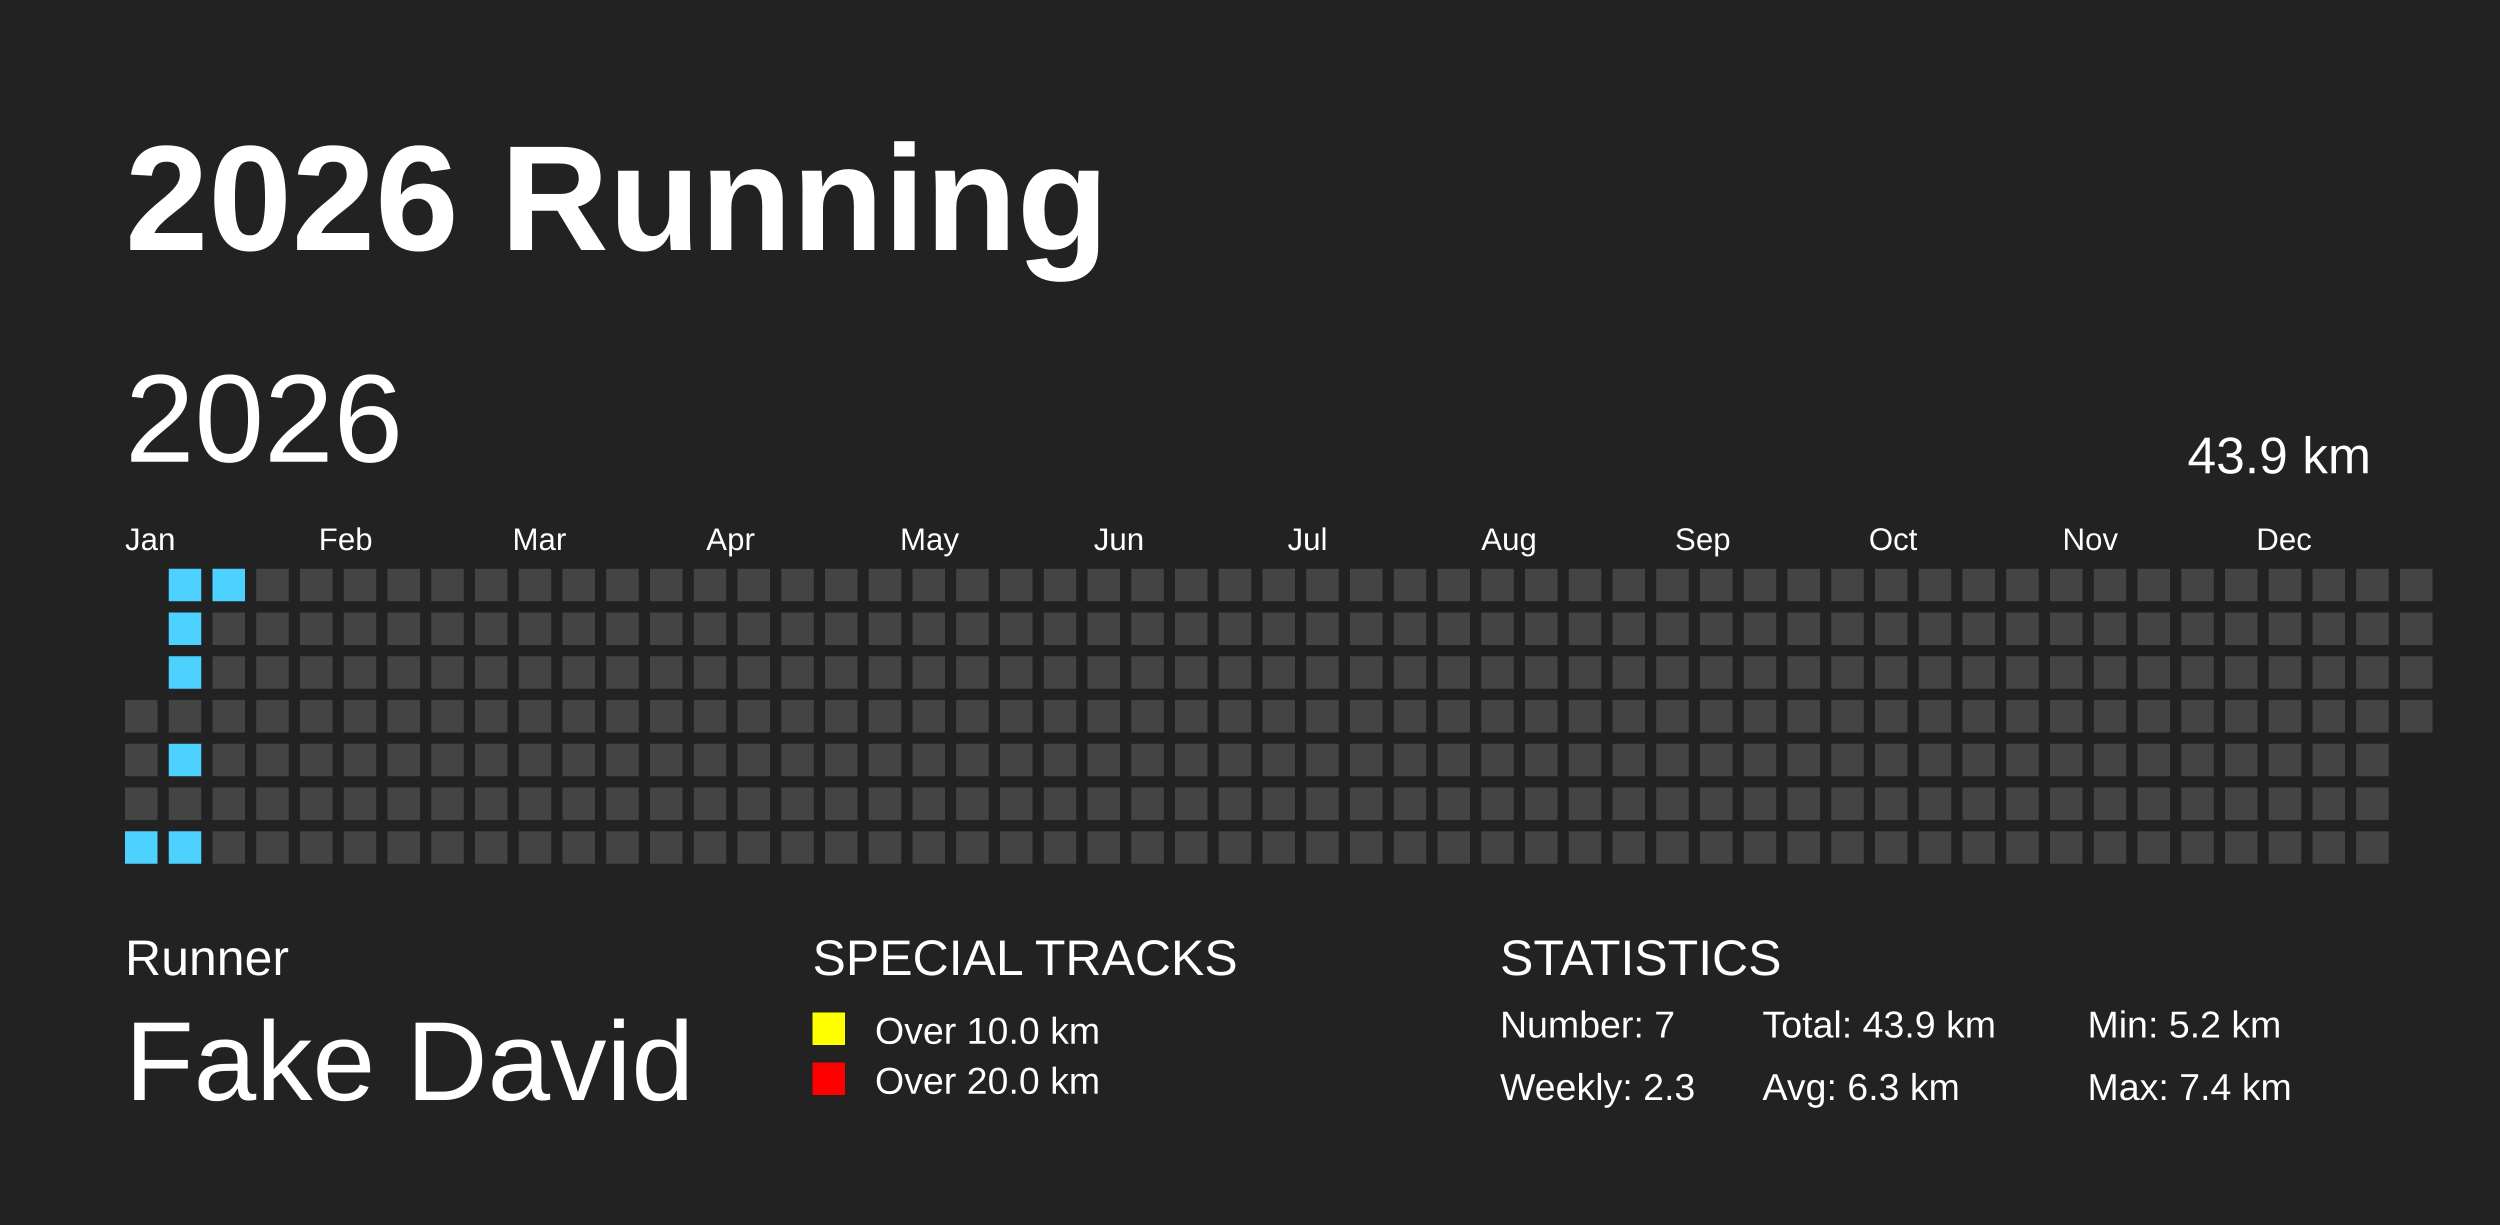
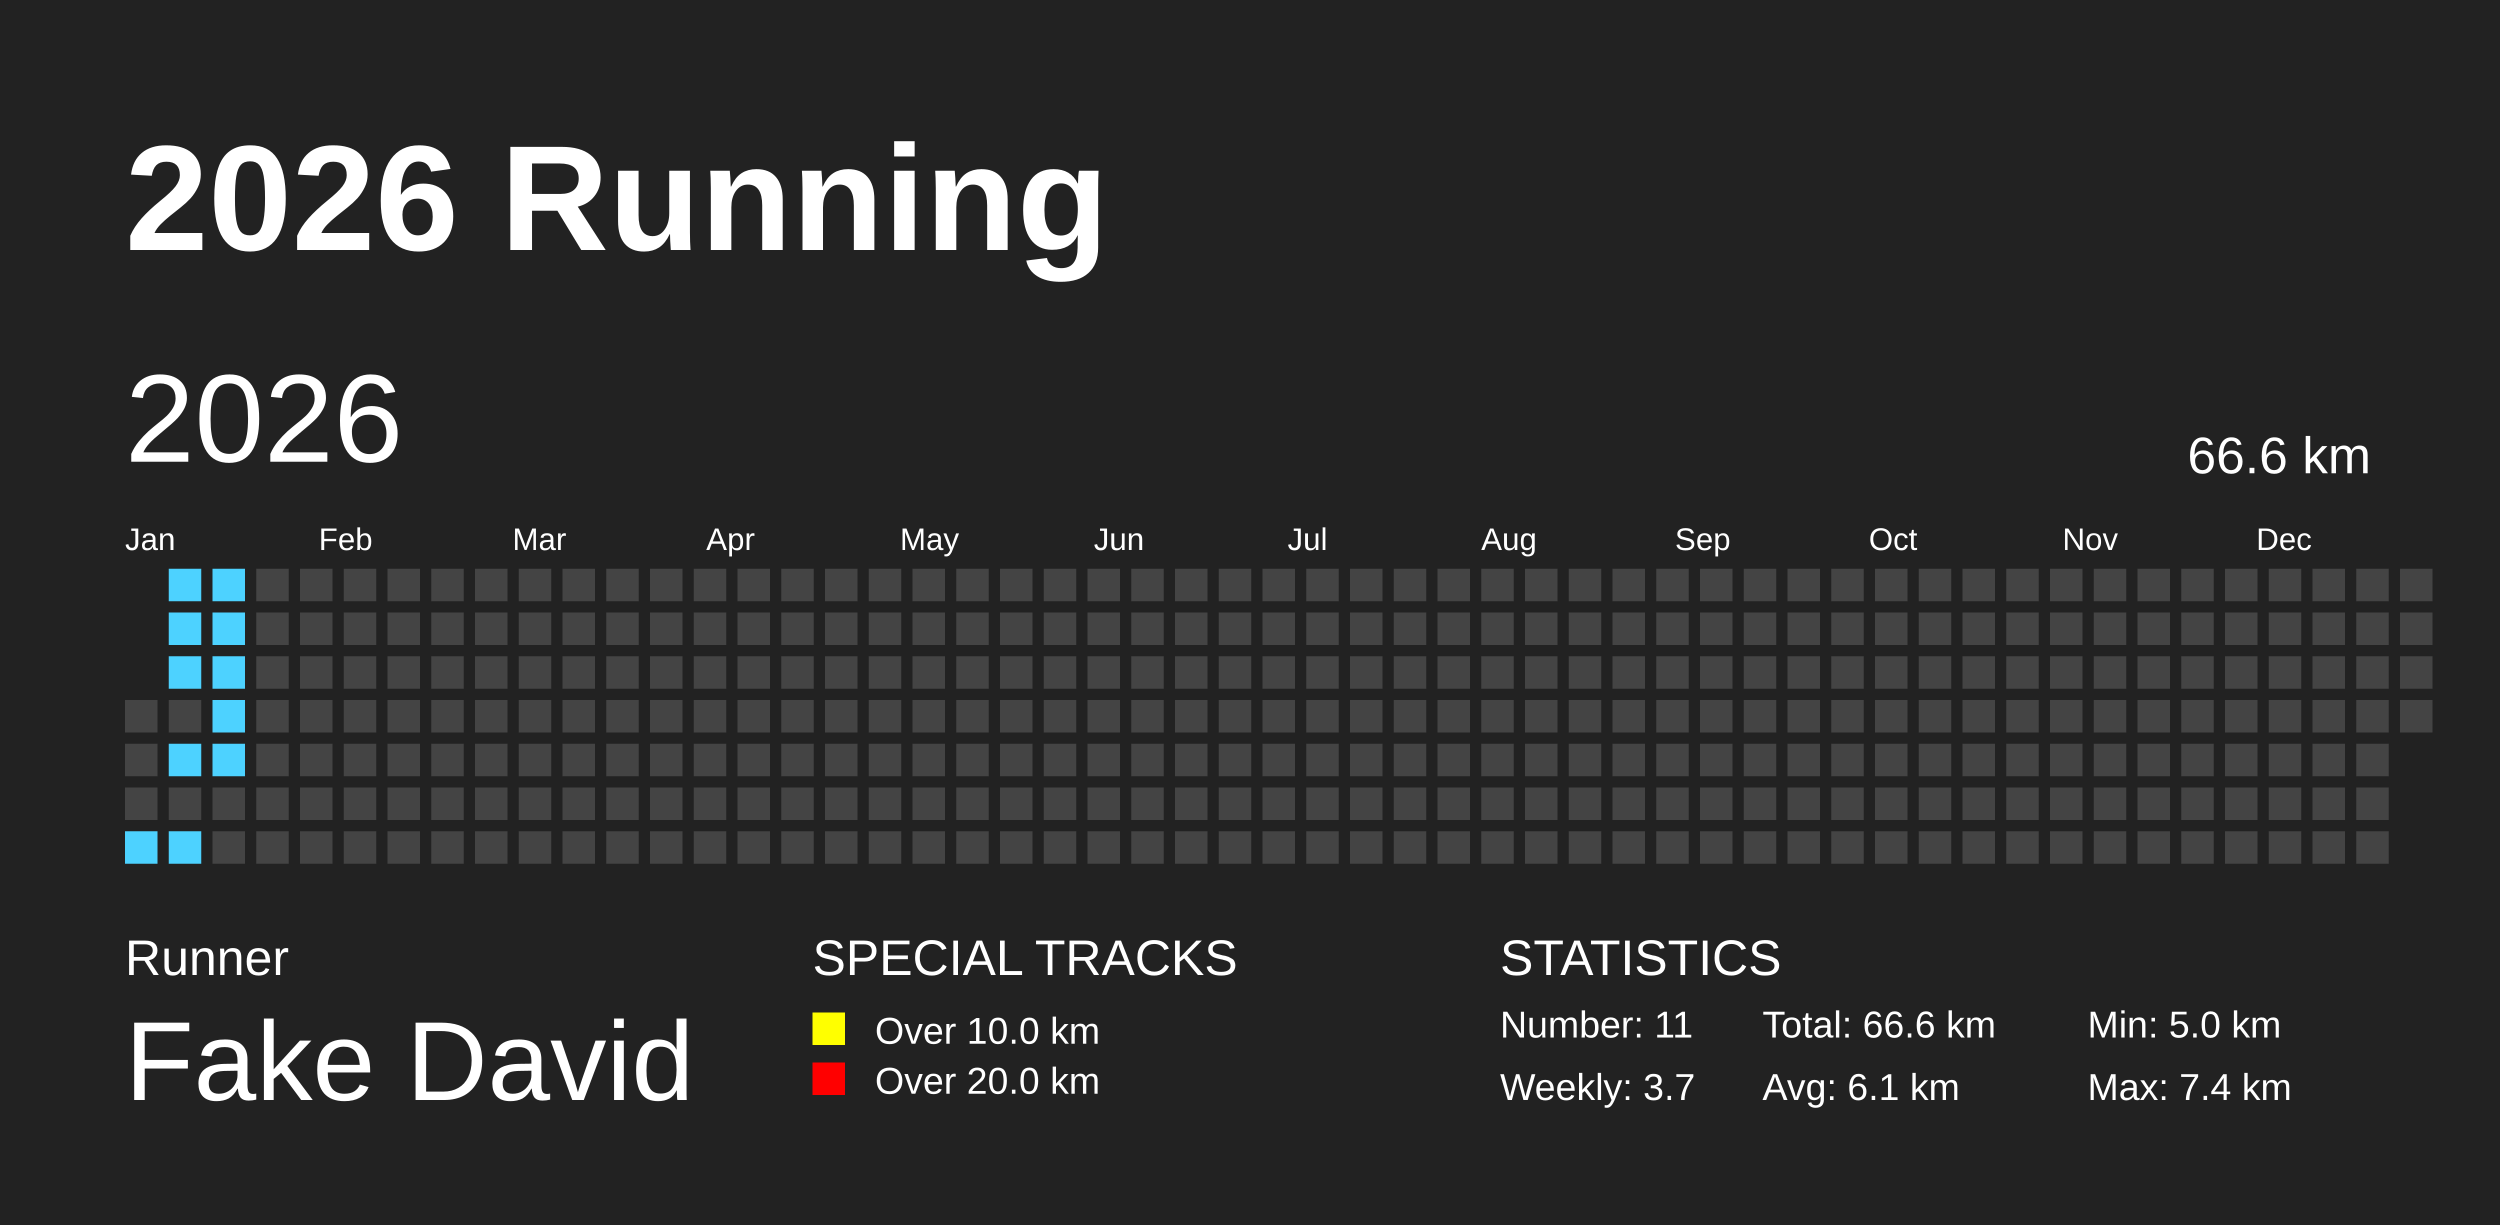
<svg xmlns="http://www.w3.org/2000/svg" baseProfile="full" height="98mm" version="1.1" viewBox="0,0,200,98" width="200mm">
  <defs />
  <rect fill="#222222" height="98" width="200" x="0" y="0" />
  <text fill="#FFFFFF" style="font-size:12px; font-family:Arial; font-weight:bold;" x="10" y="20">2026 Running</text>
  <text fill="#FFFFFF" style="font-size:4px; font-family:Arial" x="10" y="78">Runner</text>
  <text fill="#FFFFFF" style="font-size:9px; font-family:Arial" x="10" y="88">Fake David</text>
  <text fill="#FFFFFF" style="font-size:4px; font-family:Arial" x="65" y="78">SPECIAL TRACKS</text>
  <rect fill="yellow" height="2.6" width="2.6" x="65" y="81" />
  <text fill="#FFFFFF" style="font-size:3px; font-family:Arial" x="70" y="83.5">Over 10.0 km</text>
  <rect fill="red" height="2.6" width="2.6" x="65" y="85" />
  <text fill="#FFFFFF" style="font-size:3px; font-family:Arial" x="70" y="87.5">Over 20.0 km</text>
  <text fill="#FFFFFF" style="font-size:4px; font-family:Arial" x="120" y="78">STATISTICS</text>
-   <text fill="#FFFFFF" style="font-size:3px; font-family:Arial" x="120" y="83">Number: 7</text>
-   <text fill="#FFFFFF" style="font-size:3px; font-family:Arial" x="120" y="88">Weekly: 2.3</text>
-   <text fill="#FFFFFF" style="font-size:3px; font-family:Arial" x="141" y="83">Total: 43.9 km</text>
-   <text fill="#FFFFFF" style="font-size:3px; font-family:Arial" x="141" y="88">Avg: 6.3 km</text>
-   <text fill="#FFFFFF" style="font-size:3px; font-family:Arial" x="167" y="83">Min: 5.2 km</text>
+   <text fill="#FFFFFF" style="font-size:3px; font-family:Arial" x="120" y="83">Number: 11</text>
+   <text fill="#FFFFFF" style="font-size:3px; font-family:Arial" x="120" y="88">Weekly: 3.7</text>
+   <text fill="#FFFFFF" style="font-size:3px; font-family:Arial" x="141" y="83">Total: 66.6 km</text>
+   <text fill="#FFFFFF" style="font-size:3px; font-family:Arial" x="141" y="88">Avg: 6.1 km</text>
+   <text fill="#FFFFFF" style="font-size:3px; font-family:Arial" x="167" y="83">Min: 5.0 km</text>
  <text fill="#FFFFFF" style="font-size:3px; font-family:Arial" x="167" y="88">Max: 7.4 km</text>
  <text dominant-baseline="hanging" fill="#FFFFFF" style="font-size:10.0px; font-family:Arial;" x="10" y="30">2026</text>
-   <text dominant-baseline="hanging" fill="#FFFFFF" style="font-size:4.125px; font-family:Arial;" x="175" y="35">43.9 km</text>
+   <text dominant-baseline="hanging" fill="#FFFFFF" style="font-size:4.125px; font-family:Arial;" x="175" y="35">66.6 km</text>
  <text fill="#FFFFFF" style="font-size:2.5px; font-family:Arial" x="10.0" y="44">Jan</text>
  <text fill="#FFFFFF" style="font-size:2.5px; font-family:Arial" x="25.5" y="44">Feb</text>
  <text fill="#FFFFFF" style="font-size:2.5px; font-family:Arial" x="41.0" y="44">Mar</text>
  <text fill="#FFFFFF" style="font-size:2.5px; font-family:Arial" x="56.5" y="44">Apr</text>
  <text fill="#FFFFFF" style="font-size:2.5px; font-family:Arial" x="72.0" y="44">May</text>
  <text fill="#FFFFFF" style="font-size:2.5px; font-family:Arial" x="87.5" y="44">Jun</text>
  <text fill="#FFFFFF" style="font-size:2.5px; font-family:Arial" x="103.0" y="44">Jul</text>
  <text fill="#FFFFFF" style="font-size:2.5px; font-family:Arial" x="118.5" y="44">Aug</text>
  <text fill="#FFFFFF" style="font-size:2.5px; font-family:Arial" x="134.0" y="44">Sep</text>
  <text fill="#FFFFFF" style="font-size:2.5px; font-family:Arial" x="149.5" y="44">Oct</text>
  <text fill="#FFFFFF" style="font-size:2.5px; font-family:Arial" x="165.0" y="44">Nov</text>
  <text fill="#FFFFFF" style="font-size:2.5px; font-family:Arial" x="180.5" y="44">Dec</text>
  <rect fill="#444444" height="2.6" width="2.6" x="10.0" y="56.0" />
  <rect fill="#444444" height="2.6" width="2.6" x="10.0" y="59.5" />
  <rect fill="#444444" height="2.6" width="2.6" x="10.0" y="63.0" />
  <rect fill="#4DD2FF" height="2.6" width="2.6" x="10.0" y="66.5" />
  <rect fill="#4DD2FF" height="2.6" width="2.6" x="13.5" y="45.5" />
  <rect fill="#4DD2FF" height="2.6" width="2.6" x="13.5" y="49.0" />
  <rect fill="#4DD2FF" height="2.6" width="2.6" x="13.5" y="52.5" />
  <rect fill="#444444" height="2.6" width="2.6" x="13.5" y="56.0" />
  <rect fill="#4DD2FF" height="2.6" width="2.6" x="13.5" y="59.5" />
  <rect fill="#444444" height="2.6" width="2.6" x="13.5" y="63.0" />
  <rect fill="#4DD2FF" height="2.6" width="2.6" x="13.5" y="66.5" />
  <rect fill="#4DD2FF" height="2.6" width="2.6" x="17.0" y="45.5" />
-   <rect fill="#444444" height="2.6" width="2.6" x="17.0" y="49.0" />
-   <rect fill="#444444" height="2.6" width="2.6" x="17.0" y="52.5" />
-   <rect fill="#444444" height="2.6" width="2.6" x="17.0" y="56.0" />
-   <rect fill="#444444" height="2.6" width="2.6" x="17.0" y="59.5" />
+   <rect fill="#4DD2FF" height="2.6" width="2.6" x="17.0" y="49.0" />
+   <rect fill="#4DD2FF" height="2.6" width="2.6" x="17.0" y="52.5" />
+   <rect fill="#4DD2FF" height="2.6" width="2.6" x="17.0" y="56.0" />
+   <rect fill="#4DD2FF" height="2.6" width="2.6" x="17.0" y="59.5" />
  <rect fill="#444444" height="2.6" width="2.6" x="17.0" y="63.0" />
  <rect fill="#444444" height="2.6" width="2.6" x="17.0" y="66.5" />
  <rect fill="#444444" height="2.6" width="2.6" x="20.5" y="45.5" />
  <rect fill="#444444" height="2.6" width="2.6" x="20.5" y="49.0" />
  <rect fill="#444444" height="2.6" width="2.6" x="20.5" y="52.5" />
  <rect fill="#444444" height="2.6" width="2.6" x="20.5" y="56.0" />
  <rect fill="#444444" height="2.6" width="2.6" x="20.5" y="59.5" />
  <rect fill="#444444" height="2.6" width="2.6" x="20.5" y="63.0" />
  <rect fill="#444444" height="2.6" width="2.6" x="20.5" y="66.5" />
  <rect fill="#444444" height="2.6" width="2.6" x="24.0" y="45.5" />
  <rect fill="#444444" height="2.6" width="2.6" x="24.0" y="49.0" />
  <rect fill="#444444" height="2.6" width="2.6" x="24.0" y="52.5" />
  <rect fill="#444444" height="2.6" width="2.6" x="24.0" y="56.0" />
  <rect fill="#444444" height="2.6" width="2.6" x="24.0" y="59.5" />
  <rect fill="#444444" height="2.6" width="2.6" x="24.0" y="63.0" />
  <rect fill="#444444" height="2.6" width="2.6" x="24.0" y="66.5" />
  <rect fill="#444444" height="2.6" width="2.6" x="27.5" y="45.5" />
  <rect fill="#444444" height="2.6" width="2.6" x="27.5" y="49.0" />
  <rect fill="#444444" height="2.6" width="2.6" x="27.5" y="52.5" />
  <rect fill="#444444" height="2.6" width="2.6" x="27.5" y="56.0" />
  <rect fill="#444444" height="2.6" width="2.6" x="27.5" y="59.5" />
  <rect fill="#444444" height="2.6" width="2.6" x="27.5" y="63.0" />
  <rect fill="#444444" height="2.6" width="2.6" x="27.5" y="66.5" />
  <rect fill="#444444" height="2.6" width="2.6" x="31.0" y="45.5" />
  <rect fill="#444444" height="2.6" width="2.6" x="31.0" y="49.0" />
  <rect fill="#444444" height="2.6" width="2.6" x="31.0" y="52.5" />
  <rect fill="#444444" height="2.6" width="2.6" x="31.0" y="56.0" />
  <rect fill="#444444" height="2.6" width="2.6" x="31.0" y="59.5" />
  <rect fill="#444444" height="2.6" width="2.6" x="31.0" y="63.0" />
  <rect fill="#444444" height="2.6" width="2.6" x="31.0" y="66.5" />
  <rect fill="#444444" height="2.6" width="2.6" x="34.5" y="45.5" />
  <rect fill="#444444" height="2.6" width="2.6" x="34.5" y="49.0" />
  <rect fill="#444444" height="2.6" width="2.6" x="34.5" y="52.5" />
  <rect fill="#444444" height="2.6" width="2.6" x="34.5" y="56.0" />
  <rect fill="#444444" height="2.6" width="2.6" x="34.5" y="59.5" />
  <rect fill="#444444" height="2.6" width="2.6" x="34.5" y="63.0" />
  <rect fill="#444444" height="2.6" width="2.6" x="34.5" y="66.5" />
  <rect fill="#444444" height="2.6" width="2.6" x="38.0" y="45.5" />
  <rect fill="#444444" height="2.6" width="2.6" x="38.0" y="49.0" />
  <rect fill="#444444" height="2.6" width="2.6" x="38.0" y="52.5" />
  <rect fill="#444444" height="2.6" width="2.6" x="38.0" y="56.0" />
  <rect fill="#444444" height="2.6" width="2.6" x="38.0" y="59.5" />
  <rect fill="#444444" height="2.6" width="2.6" x="38.0" y="63.0" />
  <rect fill="#444444" height="2.6" width="2.6" x="38.0" y="66.5" />
  <rect fill="#444444" height="2.6" width="2.6" x="41.5" y="45.5" />
  <rect fill="#444444" height="2.6" width="2.6" x="41.5" y="49.0" />
  <rect fill="#444444" height="2.6" width="2.6" x="41.5" y="52.5" />
  <rect fill="#444444" height="2.6" width="2.6" x="41.5" y="56.0" />
  <rect fill="#444444" height="2.6" width="2.6" x="41.5" y="59.5" />
  <rect fill="#444444" height="2.6" width="2.6" x="41.5" y="63.0" />
  <rect fill="#444444" height="2.6" width="2.6" x="41.5" y="66.5" />
  <rect fill="#444444" height="2.6" width="2.6" x="45.0" y="45.5" />
  <rect fill="#444444" height="2.6" width="2.6" x="45.0" y="49.0" />
  <rect fill="#444444" height="2.6" width="2.6" x="45.0" y="52.5" />
  <rect fill="#444444" height="2.6" width="2.6" x="45.0" y="56.0" />
  <rect fill="#444444" height="2.6" width="2.6" x="45.0" y="59.5" />
  <rect fill="#444444" height="2.6" width="2.6" x="45.0" y="63.0" />
  <rect fill="#444444" height="2.6" width="2.6" x="45.0" y="66.5" />
  <rect fill="#444444" height="2.6" width="2.6" x="48.5" y="45.5" />
  <rect fill="#444444" height="2.6" width="2.6" x="48.5" y="49.0" />
  <rect fill="#444444" height="2.6" width="2.6" x="48.5" y="52.5" />
  <rect fill="#444444" height="2.6" width="2.6" x="48.5" y="56.0" />
  <rect fill="#444444" height="2.6" width="2.6" x="48.5" y="59.5" />
  <rect fill="#444444" height="2.6" width="2.6" x="48.5" y="63.0" />
  <rect fill="#444444" height="2.6" width="2.6" x="48.5" y="66.5" />
  <rect fill="#444444" height="2.6" width="2.6" x="52.0" y="45.5" />
  <rect fill="#444444" height="2.6" width="2.6" x="52.0" y="49.0" />
  <rect fill="#444444" height="2.6" width="2.6" x="52.0" y="52.5" />
  <rect fill="#444444" height="2.6" width="2.6" x="52.0" y="56.0" />
  <rect fill="#444444" height="2.6" width="2.6" x="52.0" y="59.5" />
  <rect fill="#444444" height="2.6" width="2.6" x="52.0" y="63.0" />
  <rect fill="#444444" height="2.6" width="2.6" x="52.0" y="66.5" />
  <rect fill="#444444" height="2.6" width="2.6" x="55.5" y="45.5" />
  <rect fill="#444444" height="2.6" width="2.6" x="55.5" y="49.0" />
  <rect fill="#444444" height="2.6" width="2.6" x="55.5" y="52.5" />
  <rect fill="#444444" height="2.6" width="2.6" x="55.5" y="56.0" />
  <rect fill="#444444" height="2.6" width="2.6" x="55.5" y="59.5" />
  <rect fill="#444444" height="2.6" width="2.6" x="55.5" y="63.0" />
  <rect fill="#444444" height="2.6" width="2.6" x="55.5" y="66.5" />
  <rect fill="#444444" height="2.6" width="2.6" x="59.0" y="45.5" />
  <rect fill="#444444" height="2.6" width="2.6" x="59.0" y="49.0" />
  <rect fill="#444444" height="2.6" width="2.6" x="59.0" y="52.5" />
  <rect fill="#444444" height="2.6" width="2.6" x="59.0" y="56.0" />
  <rect fill="#444444" height="2.6" width="2.6" x="59.0" y="59.5" />
  <rect fill="#444444" height="2.6" width="2.6" x="59.0" y="63.0" />
  <rect fill="#444444" height="2.6" width="2.6" x="59.0" y="66.5" />
  <rect fill="#444444" height="2.6" width="2.6" x="62.5" y="45.5" />
  <rect fill="#444444" height="2.6" width="2.6" x="62.5" y="49.0" />
  <rect fill="#444444" height="2.6" width="2.6" x="62.5" y="52.5" />
  <rect fill="#444444" height="2.6" width="2.6" x="62.5" y="56.0" />
  <rect fill="#444444" height="2.6" width="2.6" x="62.5" y="59.5" />
  <rect fill="#444444" height="2.6" width="2.6" x="62.5" y="63.0" />
  <rect fill="#444444" height="2.6" width="2.6" x="62.5" y="66.5" />
  <rect fill="#444444" height="2.6" width="2.6" x="66.0" y="45.5" />
  <rect fill="#444444" height="2.6" width="2.6" x="66.0" y="49.0" />
  <rect fill="#444444" height="2.6" width="2.6" x="66.0" y="52.5" />
  <rect fill="#444444" height="2.6" width="2.6" x="66.0" y="56.0" />
  <rect fill="#444444" height="2.6" width="2.6" x="66.0" y="59.5" />
  <rect fill="#444444" height="2.6" width="2.6" x="66.0" y="63.0" />
  <rect fill="#444444" height="2.6" width="2.6" x="66.0" y="66.5" />
  <rect fill="#444444" height="2.6" width="2.6" x="69.5" y="45.5" />
  <rect fill="#444444" height="2.6" width="2.6" x="69.5" y="49.0" />
  <rect fill="#444444" height="2.6" width="2.6" x="69.5" y="52.5" />
  <rect fill="#444444" height="2.6" width="2.6" x="69.5" y="56.0" />
  <rect fill="#444444" height="2.6" width="2.6" x="69.5" y="59.5" />
  <rect fill="#444444" height="2.6" width="2.6" x="69.5" y="63.0" />
  <rect fill="#444444" height="2.6" width="2.6" x="69.5" y="66.5" />
  <rect fill="#444444" height="2.6" width="2.6" x="73.0" y="45.5" />
  <rect fill="#444444" height="2.6" width="2.6" x="73.0" y="49.0" />
  <rect fill="#444444" height="2.6" width="2.6" x="73.0" y="52.5" />
  <rect fill="#444444" height="2.6" width="2.6" x="73.0" y="56.0" />
  <rect fill="#444444" height="2.6" width="2.6" x="73.0" y="59.5" />
  <rect fill="#444444" height="2.6" width="2.6" x="73.0" y="63.0" />
  <rect fill="#444444" height="2.6" width="2.6" x="73.0" y="66.5" />
  <rect fill="#444444" height="2.6" width="2.6" x="76.5" y="45.5" />
  <rect fill="#444444" height="2.6" width="2.6" x="76.5" y="49.0" />
  <rect fill="#444444" height="2.6" width="2.6" x="76.5" y="52.5" />
  <rect fill="#444444" height="2.6" width="2.6" x="76.5" y="56.0" />
  <rect fill="#444444" height="2.6" width="2.6" x="76.5" y="59.5" />
  <rect fill="#444444" height="2.6" width="2.6" x="76.5" y="63.0" />
  <rect fill="#444444" height="2.6" width="2.6" x="76.5" y="66.5" />
  <rect fill="#444444" height="2.6" width="2.6" x="80.0" y="45.5" />
  <rect fill="#444444" height="2.6" width="2.6" x="80.0" y="49.0" />
  <rect fill="#444444" height="2.6" width="2.6" x="80.0" y="52.5" />
  <rect fill="#444444" height="2.6" width="2.6" x="80.0" y="56.0" />
  <rect fill="#444444" height="2.6" width="2.6" x="80.0" y="59.5" />
  <rect fill="#444444" height="2.6" width="2.6" x="80.0" y="63.0" />
  <rect fill="#444444" height="2.6" width="2.6" x="80.0" y="66.5" />
  <rect fill="#444444" height="2.6" width="2.6" x="83.5" y="45.5" />
  <rect fill="#444444" height="2.6" width="2.6" x="83.5" y="49.0" />
  <rect fill="#444444" height="2.6" width="2.6" x="83.5" y="52.5" />
  <rect fill="#444444" height="2.6" width="2.6" x="83.5" y="56.0" />
  <rect fill="#444444" height="2.6" width="2.6" x="83.5" y="59.5" />
  <rect fill="#444444" height="2.6" width="2.6" x="83.5" y="63.0" />
  <rect fill="#444444" height="2.6" width="2.6" x="83.5" y="66.5" />
  <rect fill="#444444" height="2.6" width="2.6" x="87.0" y="45.5" />
  <rect fill="#444444" height="2.6" width="2.6" x="87.0" y="49.0" />
  <rect fill="#444444" height="2.6" width="2.6" x="87.0" y="52.5" />
  <rect fill="#444444" height="2.6" width="2.6" x="87.0" y="56.0" />
  <rect fill="#444444" height="2.6" width="2.6" x="87.0" y="59.5" />
  <rect fill="#444444" height="2.6" width="2.6" x="87.0" y="63.0" />
  <rect fill="#444444" height="2.6" width="2.6" x="87.0" y="66.5" />
  <rect fill="#444444" height="2.6" width="2.6" x="90.5" y="45.5" />
  <rect fill="#444444" height="2.6" width="2.6" x="90.5" y="49.0" />
  <rect fill="#444444" height="2.6" width="2.6" x="90.5" y="52.5" />
  <rect fill="#444444" height="2.6" width="2.6" x="90.5" y="56.0" />
  <rect fill="#444444" height="2.6" width="2.6" x="90.5" y="59.5" />
  <rect fill="#444444" height="2.6" width="2.6" x="90.5" y="63.0" />
  <rect fill="#444444" height="2.6" width="2.6" x="90.5" y="66.5" />
  <rect fill="#444444" height="2.6" width="2.6" x="94.0" y="45.5" />
  <rect fill="#444444" height="2.6" width="2.6" x="94.0" y="49.0" />
  <rect fill="#444444" height="2.6" width="2.6" x="94.0" y="52.5" />
  <rect fill="#444444" height="2.6" width="2.6" x="94.0" y="56.0" />
  <rect fill="#444444" height="2.6" width="2.6" x="94.0" y="59.5" />
  <rect fill="#444444" height="2.6" width="2.6" x="94.0" y="63.0" />
  <rect fill="#444444" height="2.6" width="2.6" x="94.0" y="66.5" />
  <rect fill="#444444" height="2.6" width="2.6" x="97.5" y="45.5" />
  <rect fill="#444444" height="2.6" width="2.6" x="97.5" y="49.0" />
  <rect fill="#444444" height="2.6" width="2.6" x="97.5" y="52.5" />
  <rect fill="#444444" height="2.6" width="2.6" x="97.5" y="56.0" />
  <rect fill="#444444" height="2.6" width="2.6" x="97.5" y="59.5" />
  <rect fill="#444444" height="2.6" width="2.6" x="97.5" y="63.0" />
  <rect fill="#444444" height="2.6" width="2.6" x="97.5" y="66.5" />
  <rect fill="#444444" height="2.6" width="2.6" x="101.0" y="45.5" />
  <rect fill="#444444" height="2.6" width="2.6" x="101.0" y="49.0" />
  <rect fill="#444444" height="2.6" width="2.6" x="101.0" y="52.5" />
  <rect fill="#444444" height="2.6" width="2.6" x="101.0" y="56.0" />
  <rect fill="#444444" height="2.6" width="2.6" x="101.0" y="59.5" />
  <rect fill="#444444" height="2.6" width="2.6" x="101.0" y="63.0" />
  <rect fill="#444444" height="2.6" width="2.6" x="101.0" y="66.5" />
  <rect fill="#444444" height="2.6" width="2.6" x="104.5" y="45.5" />
  <rect fill="#444444" height="2.6" width="2.6" x="104.5" y="49.0" />
  <rect fill="#444444" height="2.6" width="2.6" x="104.5" y="52.5" />
  <rect fill="#444444" height="2.6" width="2.6" x="104.5" y="56.0" />
  <rect fill="#444444" height="2.6" width="2.6" x="104.5" y="59.5" />
  <rect fill="#444444" height="2.6" width="2.6" x="104.5" y="63.0" />
  <rect fill="#444444" height="2.6" width="2.6" x="104.5" y="66.5" />
  <rect fill="#444444" height="2.6" width="2.6" x="108.0" y="45.5" />
  <rect fill="#444444" height="2.6" width="2.6" x="108.0" y="49.0" />
  <rect fill="#444444" height="2.6" width="2.6" x="108.0" y="52.5" />
  <rect fill="#444444" height="2.6" width="2.6" x="108.0" y="56.0" />
  <rect fill="#444444" height="2.6" width="2.6" x="108.0" y="59.5" />
  <rect fill="#444444" height="2.6" width="2.6" x="108.0" y="63.0" />
  <rect fill="#444444" height="2.6" width="2.6" x="108.0" y="66.5" />
  <rect fill="#444444" height="2.6" width="2.6" x="111.5" y="45.5" />
  <rect fill="#444444" height="2.6" width="2.6" x="111.5" y="49.0" />
  <rect fill="#444444" height="2.6" width="2.6" x="111.5" y="52.5" />
  <rect fill="#444444" height="2.6" width="2.6" x="111.5" y="56.0" />
  <rect fill="#444444" height="2.6" width="2.6" x="111.5" y="59.5" />
  <rect fill="#444444" height="2.6" width="2.6" x="111.5" y="63.0" />
  <rect fill="#444444" height="2.6" width="2.6" x="111.5" y="66.5" />
  <rect fill="#444444" height="2.6" width="2.6" x="115.0" y="45.5" />
  <rect fill="#444444" height="2.6" width="2.6" x="115.0" y="49.0" />
  <rect fill="#444444" height="2.6" width="2.6" x="115.0" y="52.5" />
  <rect fill="#444444" height="2.6" width="2.6" x="115.0" y="56.0" />
  <rect fill="#444444" height="2.6" width="2.6" x="115.0" y="59.5" />
  <rect fill="#444444" height="2.6" width="2.6" x="115.0" y="63.0" />
  <rect fill="#444444" height="2.6" width="2.6" x="115.0" y="66.5" />
  <rect fill="#444444" height="2.6" width="2.6" x="118.5" y="45.5" />
  <rect fill="#444444" height="2.6" width="2.6" x="118.5" y="49.0" />
  <rect fill="#444444" height="2.6" width="2.6" x="118.5" y="52.5" />
  <rect fill="#444444" height="2.6" width="2.6" x="118.5" y="56.0" />
  <rect fill="#444444" height="2.6" width="2.6" x="118.5" y="59.5" />
  <rect fill="#444444" height="2.6" width="2.6" x="118.5" y="63.0" />
  <rect fill="#444444" height="2.6" width="2.6" x="118.5" y="66.5" />
  <rect fill="#444444" height="2.6" width="2.6" x="122.0" y="45.5" />
  <rect fill="#444444" height="2.6" width="2.6" x="122.0" y="49.0" />
  <rect fill="#444444" height="2.6" width="2.6" x="122.0" y="52.5" />
  <rect fill="#444444" height="2.6" width="2.6" x="122.0" y="56.0" />
  <rect fill="#444444" height="2.6" width="2.6" x="122.0" y="59.5" />
  <rect fill="#444444" height="2.6" width="2.6" x="122.0" y="63.0" />
  <rect fill="#444444" height="2.6" width="2.6" x="122.0" y="66.5" />
  <rect fill="#444444" height="2.6" width="2.6" x="125.5" y="45.5" />
  <rect fill="#444444" height="2.6" width="2.6" x="125.5" y="49.0" />
  <rect fill="#444444" height="2.6" width="2.6" x="125.5" y="52.5" />
  <rect fill="#444444" height="2.6" width="2.6" x="125.5" y="56.0" />
  <rect fill="#444444" height="2.6" width="2.6" x="125.5" y="59.5" />
  <rect fill="#444444" height="2.6" width="2.6" x="125.5" y="63.0" />
  <rect fill="#444444" height="2.6" width="2.6" x="125.5" y="66.5" />
  <rect fill="#444444" height="2.6" width="2.6" x="129.0" y="45.5" />
  <rect fill="#444444" height="2.6" width="2.6" x="129.0" y="49.0" />
  <rect fill="#444444" height="2.6" width="2.6" x="129.0" y="52.5" />
  <rect fill="#444444" height="2.6" width="2.6" x="129.0" y="56.0" />
  <rect fill="#444444" height="2.6" width="2.6" x="129.0" y="59.5" />
  <rect fill="#444444" height="2.6" width="2.6" x="129.0" y="63.0" />
  <rect fill="#444444" height="2.6" width="2.6" x="129.0" y="66.5" />
  <rect fill="#444444" height="2.6" width="2.6" x="132.5" y="45.5" />
  <rect fill="#444444" height="2.6" width="2.6" x="132.5" y="49.0" />
  <rect fill="#444444" height="2.6" width="2.6" x="132.5" y="52.5" />
  <rect fill="#444444" height="2.6" width="2.6" x="132.5" y="56.0" />
  <rect fill="#444444" height="2.6" width="2.6" x="132.5" y="59.5" />
  <rect fill="#444444" height="2.6" width="2.6" x="132.5" y="63.0" />
  <rect fill="#444444" height="2.6" width="2.6" x="132.5" y="66.5" />
  <rect fill="#444444" height="2.6" width="2.6" x="136.0" y="45.5" />
  <rect fill="#444444" height="2.6" width="2.6" x="136.0" y="49.0" />
  <rect fill="#444444" height="2.6" width="2.6" x="136.0" y="52.5" />
  <rect fill="#444444" height="2.6" width="2.6" x="136.0" y="56.0" />
  <rect fill="#444444" height="2.6" width="2.6" x="136.0" y="59.5" />
  <rect fill="#444444" height="2.6" width="2.6" x="136.0" y="63.0" />
  <rect fill="#444444" height="2.6" width="2.6" x="136.0" y="66.5" />
  <rect fill="#444444" height="2.6" width="2.6" x="139.5" y="45.5" />
  <rect fill="#444444" height="2.6" width="2.6" x="139.5" y="49.0" />
  <rect fill="#444444" height="2.6" width="2.6" x="139.5" y="52.5" />
  <rect fill="#444444" height="2.6" width="2.6" x="139.5" y="56.0" />
  <rect fill="#444444" height="2.6" width="2.6" x="139.5" y="59.5" />
  <rect fill="#444444" height="2.6" width="2.6" x="139.5" y="63.0" />
  <rect fill="#444444" height="2.6" width="2.6" x="139.5" y="66.5" />
  <rect fill="#444444" height="2.6" width="2.6" x="143.0" y="45.5" />
  <rect fill="#444444" height="2.6" width="2.6" x="143.0" y="49.0" />
  <rect fill="#444444" height="2.6" width="2.6" x="143.0" y="52.5" />
  <rect fill="#444444" height="2.6" width="2.6" x="143.0" y="56.0" />
  <rect fill="#444444" height="2.6" width="2.6" x="143.0" y="59.5" />
  <rect fill="#444444" height="2.6" width="2.6" x="143.0" y="63.0" />
  <rect fill="#444444" height="2.6" width="2.6" x="143.0" y="66.5" />
  <rect fill="#444444" height="2.6" width="2.6" x="146.5" y="45.5" />
  <rect fill="#444444" height="2.6" width="2.6" x="146.5" y="49.0" />
  <rect fill="#444444" height="2.6" width="2.6" x="146.5" y="52.5" />
  <rect fill="#444444" height="2.6" width="2.6" x="146.5" y="56.0" />
  <rect fill="#444444" height="2.6" width="2.6" x="146.5" y="59.5" />
  <rect fill="#444444" height="2.6" width="2.6" x="146.5" y="63.0" />
  <rect fill="#444444" height="2.6" width="2.6" x="146.5" y="66.5" />
  <rect fill="#444444" height="2.6" width="2.6" x="150.0" y="45.5" />
  <rect fill="#444444" height="2.6" width="2.6" x="150.0" y="49.0" />
  <rect fill="#444444" height="2.6" width="2.6" x="150.0" y="52.5" />
  <rect fill="#444444" height="2.6" width="2.6" x="150.0" y="56.0" />
  <rect fill="#444444" height="2.6" width="2.6" x="150.0" y="59.5" />
  <rect fill="#444444" height="2.6" width="2.6" x="150.0" y="63.0" />
  <rect fill="#444444" height="2.6" width="2.6" x="150.0" y="66.5" />
  <rect fill="#444444" height="2.6" width="2.6" x="153.5" y="45.5" />
  <rect fill="#444444" height="2.6" width="2.6" x="153.5" y="49.0" />
  <rect fill="#444444" height="2.6" width="2.6" x="153.5" y="52.5" />
  <rect fill="#444444" height="2.6" width="2.6" x="153.5" y="56.0" />
  <rect fill="#444444" height="2.6" width="2.6" x="153.5" y="59.5" />
  <rect fill="#444444" height="2.6" width="2.6" x="153.5" y="63.0" />
  <rect fill="#444444" height="2.6" width="2.6" x="153.5" y="66.5" />
  <rect fill="#444444" height="2.6" width="2.6" x="157.0" y="45.5" />
  <rect fill="#444444" height="2.6" width="2.6" x="157.0" y="49.0" />
  <rect fill="#444444" height="2.6" width="2.6" x="157.0" y="52.5" />
  <rect fill="#444444" height="2.6" width="2.6" x="157.0" y="56.0" />
  <rect fill="#444444" height="2.6" width="2.6" x="157.0" y="59.5" />
  <rect fill="#444444" height="2.6" width="2.6" x="157.0" y="63.0" />
  <rect fill="#444444" height="2.6" width="2.6" x="157.0" y="66.5" />
  <rect fill="#444444" height="2.6" width="2.6" x="160.5" y="45.5" />
  <rect fill="#444444" height="2.6" width="2.6" x="160.5" y="49.0" />
  <rect fill="#444444" height="2.6" width="2.6" x="160.5" y="52.5" />
  <rect fill="#444444" height="2.6" width="2.6" x="160.5" y="56.0" />
  <rect fill="#444444" height="2.6" width="2.6" x="160.5" y="59.5" />
  <rect fill="#444444" height="2.6" width="2.6" x="160.5" y="63.0" />
  <rect fill="#444444" height="2.6" width="2.6" x="160.5" y="66.5" />
  <rect fill="#444444" height="2.6" width="2.6" x="164.0" y="45.5" />
  <rect fill="#444444" height="2.6" width="2.6" x="164.0" y="49.0" />
  <rect fill="#444444" height="2.6" width="2.6" x="164.0" y="52.5" />
  <rect fill="#444444" height="2.6" width="2.6" x="164.0" y="56.0" />
  <rect fill="#444444" height="2.6" width="2.6" x="164.0" y="59.5" />
  <rect fill="#444444" height="2.6" width="2.6" x="164.0" y="63.0" />
  <rect fill="#444444" height="2.6" width="2.6" x="164.0" y="66.5" />
  <rect fill="#444444" height="2.6" width="2.6" x="167.5" y="45.5" />
  <rect fill="#444444" height="2.6" width="2.6" x="167.5" y="49.0" />
  <rect fill="#444444" height="2.6" width="2.6" x="167.5" y="52.5" />
  <rect fill="#444444" height="2.6" width="2.6" x="167.5" y="56.0" />
  <rect fill="#444444" height="2.6" width="2.6" x="167.5" y="59.5" />
  <rect fill="#444444" height="2.6" width="2.6" x="167.5" y="63.0" />
  <rect fill="#444444" height="2.6" width="2.6" x="167.5" y="66.5" />
  <rect fill="#444444" height="2.6" width="2.6" x="171.0" y="45.5" />
  <rect fill="#444444" height="2.6" width="2.6" x="171.0" y="49.0" />
  <rect fill="#444444" height="2.6" width="2.6" x="171.0" y="52.5" />
  <rect fill="#444444" height="2.6" width="2.6" x="171.0" y="56.0" />
  <rect fill="#444444" height="2.6" width="2.6" x="171.0" y="59.5" />
  <rect fill="#444444" height="2.6" width="2.6" x="171.0" y="63.0" />
  <rect fill="#444444" height="2.6" width="2.6" x="171.0" y="66.5" />
  <rect fill="#444444" height="2.6" width="2.6" x="174.5" y="45.5" />
  <rect fill="#444444" height="2.6" width="2.6" x="174.5" y="49.0" />
  <rect fill="#444444" height="2.6" width="2.6" x="174.5" y="52.5" />
  <rect fill="#444444" height="2.6" width="2.6" x="174.5" y="56.0" />
  <rect fill="#444444" height="2.6" width="2.6" x="174.5" y="59.5" />
  <rect fill="#444444" height="2.6" width="2.6" x="174.5" y="63.0" />
  <rect fill="#444444" height="2.6" width="2.6" x="174.5" y="66.5" />
  <rect fill="#444444" height="2.6" width="2.6" x="178.0" y="45.5" />
  <rect fill="#444444" height="2.6" width="2.6" x="178.0" y="49.0" />
  <rect fill="#444444" height="2.6" width="2.6" x="178.0" y="52.5" />
  <rect fill="#444444" height="2.6" width="2.6" x="178.0" y="56.0" />
  <rect fill="#444444" height="2.6" width="2.6" x="178.0" y="59.5" />
  <rect fill="#444444" height="2.6" width="2.6" x="178.0" y="63.0" />
  <rect fill="#444444" height="2.6" width="2.6" x="178.0" y="66.5" />
  <rect fill="#444444" height="2.6" width="2.6" x="181.5" y="45.5" />
  <rect fill="#444444" height="2.6" width="2.6" x="181.5" y="49.0" />
  <rect fill="#444444" height="2.6" width="2.6" x="181.5" y="52.5" />
  <rect fill="#444444" height="2.6" width="2.6" x="181.5" y="56.0" />
  <rect fill="#444444" height="2.6" width="2.6" x="181.5" y="59.5" />
  <rect fill="#444444" height="2.6" width="2.6" x="181.5" y="63.0" />
  <rect fill="#444444" height="2.6" width="2.6" x="181.5" y="66.5" />
  <rect fill="#444444" height="2.6" width="2.6" x="185.0" y="45.5" />
  <rect fill="#444444" height="2.6" width="2.6" x="185.0" y="49.0" />
  <rect fill="#444444" height="2.6" width="2.6" x="185.0" y="52.5" />
  <rect fill="#444444" height="2.6" width="2.6" x="185.0" y="56.0" />
  <rect fill="#444444" height="2.6" width="2.6" x="185.0" y="59.5" />
  <rect fill="#444444" height="2.6" width="2.6" x="185.0" y="63.0" />
  <rect fill="#444444" height="2.6" width="2.6" x="185.0" y="66.5" />
  <rect fill="#444444" height="2.6" width="2.6" x="188.5" y="45.5" />
  <rect fill="#444444" height="2.6" width="2.6" x="188.5" y="49.0" />
  <rect fill="#444444" height="2.6" width="2.6" x="188.5" y="52.5" />
  <rect fill="#444444" height="2.6" width="2.6" x="188.5" y="56.0" />
  <rect fill="#444444" height="2.6" width="2.6" x="188.5" y="59.5" />
  <rect fill="#444444" height="2.6" width="2.6" x="188.5" y="63.0" />
  <rect fill="#444444" height="2.6" width="2.6" x="188.5" y="66.5" />
  <rect fill="#444444" height="2.6" width="2.6" x="192.0" y="45.5" />
  <rect fill="#444444" height="2.6" width="2.6" x="192.0" y="49.0" />
  <rect fill="#444444" height="2.6" width="2.6" x="192.0" y="52.5" />
  <rect fill="#444444" height="2.6" width="2.6" x="192.0" y="56.0" />
</svg>
